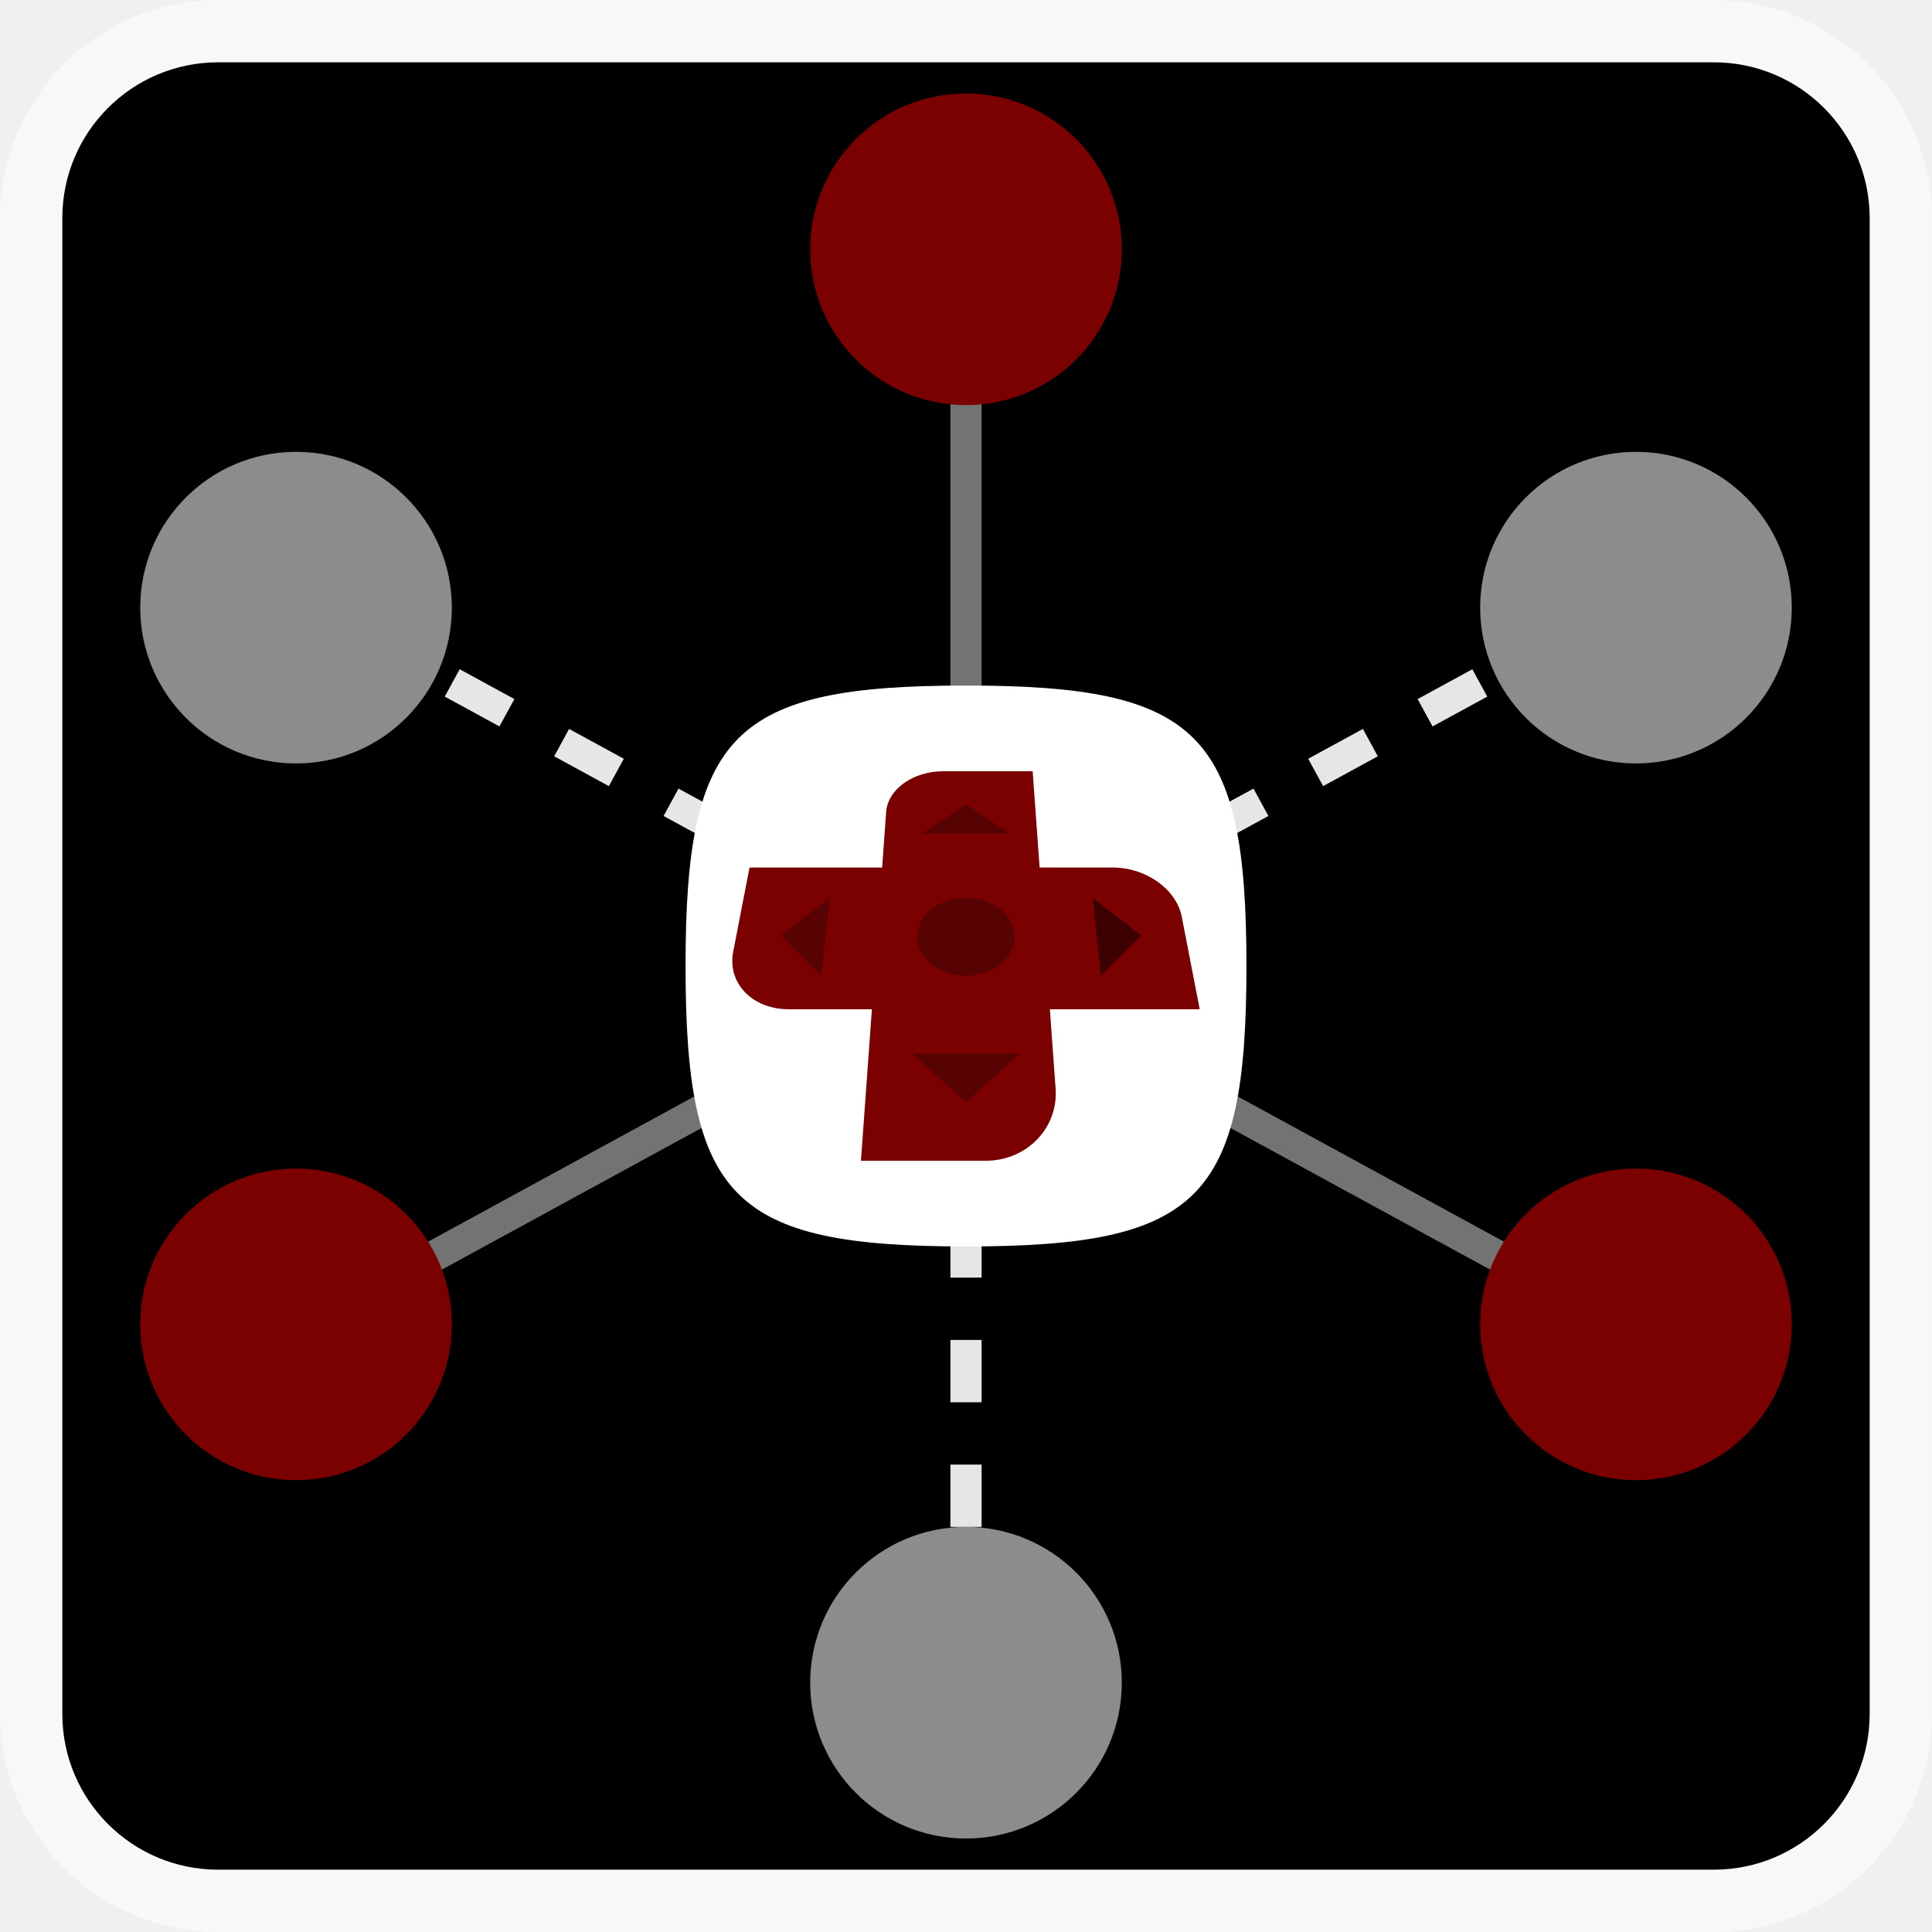
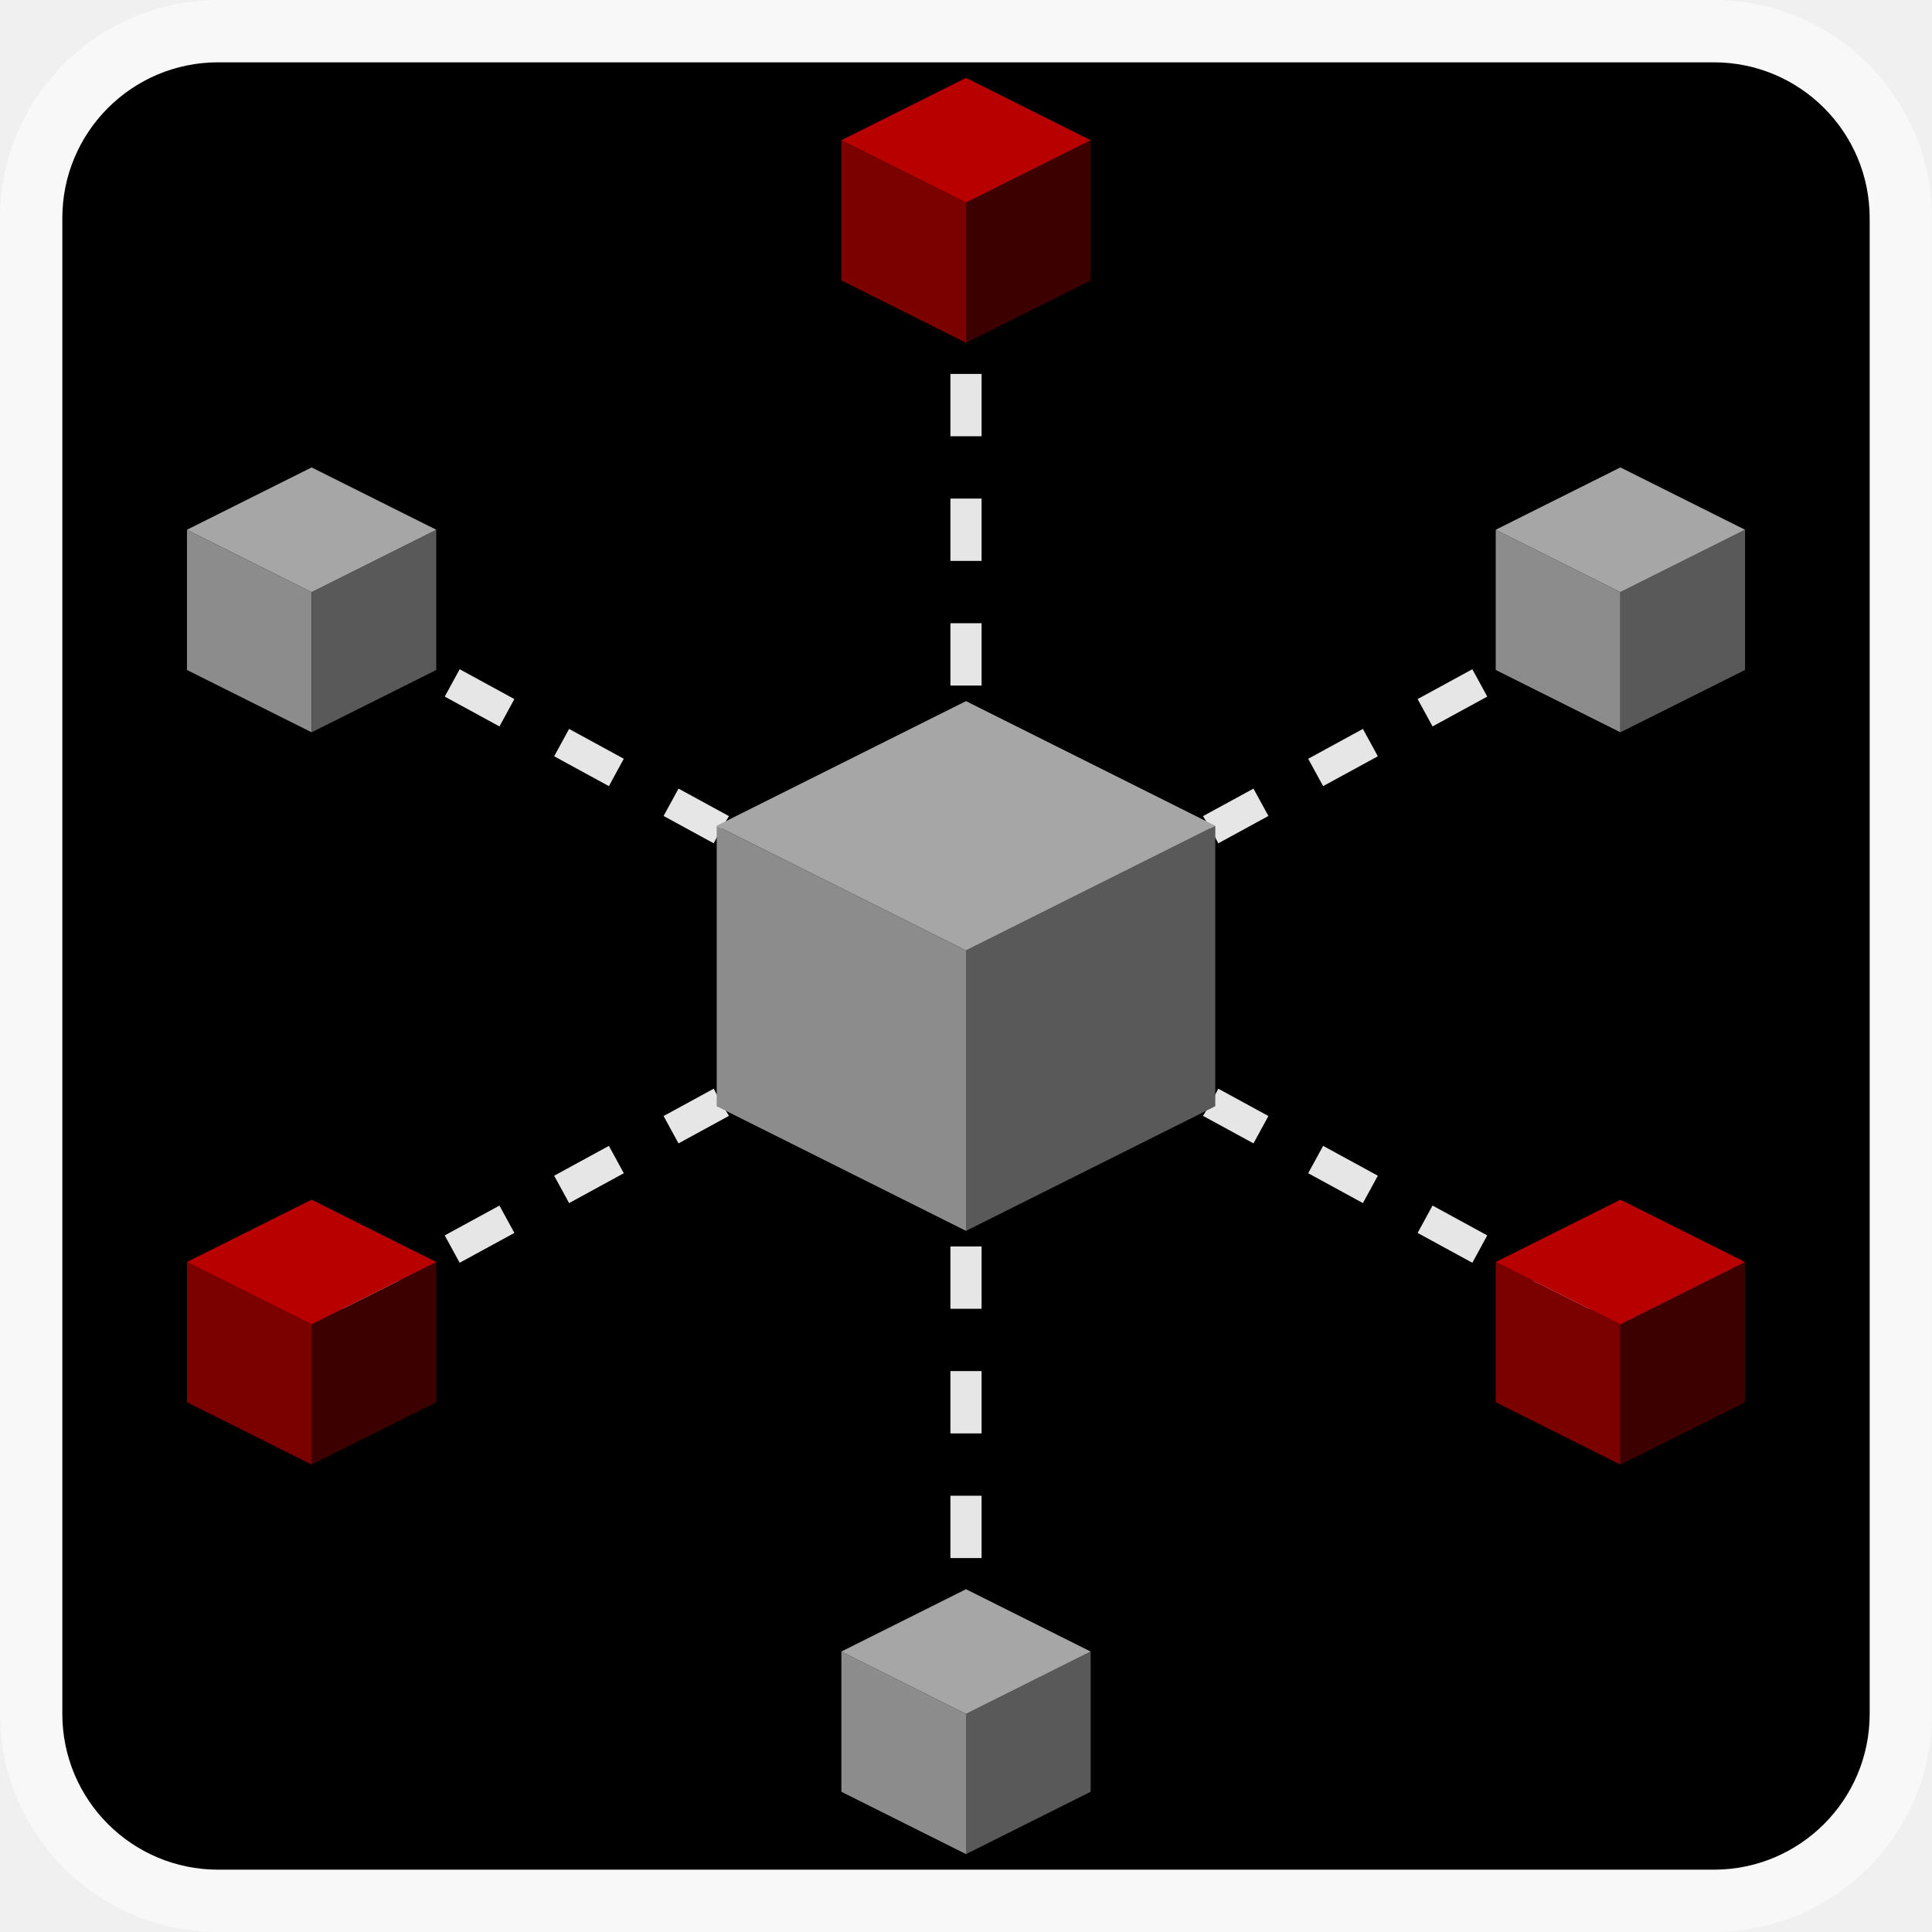
<svg xmlns="http://www.w3.org/2000/svg" viewBox="0 0 330.667 330.667" height="330.667" width="330.667" xml:space="preserve" id="svg2" version="1.1">
  <defs id="defs6">
    <clipPath id="clipPath18" clipPathUnits="userSpaceOnUse">
      <path id="path16" d="M 0,256 H 256 V 0 H 0 Z" />
    </clipPath>
    <clipPath id="clipPath26" clipPathUnits="userSpaceOnUse">
      <path id="path24" d="M 4,252 H 252 V 4 H 4 Z" />
    </clipPath>
  </defs>
  <g transform="matrix(1.333333,0,0,-1.333333,-5.333333,336)" id="g10">
    <g id="g12">
      <g clip-path="url(#clipPath18)" id="g14">
        <g id="g20">
          <g id="g22" />
          <g id="g34">
            <g style="opacity:0.5" id="g32" clip-path="url(#clipPath26)">
              <g id="g30" transform="translate(224,252)">
                <path id="path28" style="fill:#ffffff;fill-opacity:1;fill-rule:nonzero;stroke:none" d="m 0,0 h -192 c -15.439,0 -28,-12.561 -28,-28 v -192 c 0,-15.439 12.561,-28 28,-28 H 0 c 15.439,0 28,12.561 28,28 V -28 C 28,-12.561 15.439,0 0,0" />
              </g>
            </g>
          </g>
        </g>
        <g transform="translate(224,12)" id="g36">
          <path id="path38" style="fill:#000000;fill-opacity:1;fill-rule:nonzero;stroke:none" d="m 0,0 h -192 c -11.046,0 -20,8.954 -20,20 v 192 c 0,11.046 8.954,20 20,20 H 0 c 11.046,0 20,-8.954 20,-20 V 20 C 20,8.954 11.046,0 0,0" />
        </g>
-         <g transform="translate(126,228)" id="g40">
-           <path id="path42" style="fill:#737373;fill-opacity:1;fill-rule:nonzero;stroke:none" d="m 0,0 v -98.813 l -86.958,-47.431 1.916,-3.512 87.042,47.478 87.042,-47.478 1.916,3.512 L 4,-98.813 V 0 Z" />
+         <path id="path40" style="fill:#e6e6e6;fill-opacity:1;fill-rule:nonzero;stroke:none" d="m 126,84 h 4 v 8 h -4 z" />
+         <path id="path42" style="fill:#e6e6e6;fill-opacity:1;fill-rule:nonzero;stroke:none" d="m 130,60 h -4 v -8 h 4 z" />
+         <path id="path44" style="fill:#e6e6e6;fill-opacity:1;fill-rule:nonzero;stroke:none" d="m 130,76 h -4 v -8 h 4 z" />
+         <g transform="translate(97.5767,147.2363)" id="g46">
+           <path id="path48" style="fill:#e6e6e6;fill-opacity:1;fill-rule:nonzero;stroke:none" d="M 0,0 -6.48,3.534 -8.395,0.022 -1.956,-3.49 C -1.369,-2.286 -0.712,-1.124 0,0" />
        </g>
-         <path id="path44" style="fill:#e6e6e6;fill-opacity:1;fill-rule:nonzero;stroke:none" d="m 126,88 h 4 v 8 h -4 z" />
-         <path id="path46" style="fill:#e6e6e6;fill-opacity:1;fill-rule:nonzero;stroke:none" d="m 130,64 h -4 v -8 h 4 z" />
-         <path id="path48" style="fill:#e6e6e6;fill-opacity:1;fill-rule:nonzero;stroke:none" d="m 130,80 h -4 v -8 h 4 z" />
-         <g transform="translate(97.5767,147.2363)" id="g50">
-           <path id="path52" style="fill:#e6e6e6;fill-opacity:1;fill-rule:nonzero;stroke:none" d="M 0,0 -6.48,3.534 -8.395,0.022 -1.956,-3.49 C -1.369,-2.286 -0.712,-1.124 0,0" />
+         <g transform="translate(77.0508,158.4326)" id="g50">
+           <path id="path52" style="fill:#e6e6e6;fill-opacity:1;fill-rule:nonzero;stroke:none" d="m 0,0 -1.916,-3.512 7.023,-3.831 1.916,3.512 z" />
        </g>
-         <g transform="translate(77.0508,158.4326)" id="g54">
+         <g transform="translate(48.958,173.7559)" id="g54">
          <path id="path56" style="fill:#e6e6e6;fill-opacity:1;fill-rule:nonzero;stroke:none" d="m 0,0 -1.916,-3.512 7.023,-3.831 1.916,3.512 z" />
        </g>
-         <g transform="translate(48.958,173.7559)" id="g58">
-           <path id="path60" style="fill:#e6e6e6;fill-opacity:1;fill-rule:nonzero;stroke:none" d="m 0,0 -1.916,-3.512 7.023,-3.831 1.916,3.512 z" />
+         <g transform="translate(201.9346,166.4131)" id="g58">
+           <path id="path60" style="fill:#e6e6e6;fill-opacity:1;fill-rule:nonzero;stroke:none" d="M 0,0 7.023,3.831 5.107,7.343 -1.916,3.512 Z" />
        </g>
-         <g transform="translate(201.9346,166.4131)" id="g62">
-           <path id="path64" style="fill:#e6e6e6;fill-opacity:1;fill-rule:nonzero;stroke:none" d="M 0,0 7.023,3.831 5.107,7.343 -1.916,3.512 Z" />
+         <g transform="translate(68.1118,158.752)" id="g62">
+           <path id="path64" style="fill:#e6e6e6;fill-opacity:1;fill-rule:nonzero;stroke:none" d="M 0,0 1.915,3.512 -5.108,7.342 -7.023,3.83 Z" />
        </g>
-         <g transform="translate(68.1118,158.752)" id="g66">
-           <path id="path68" style="fill:#e6e6e6;fill-opacity:1;fill-rule:nonzero;stroke:none" d="M 0,0 1.915,3.512 -5.108,7.342 -7.023,3.83 Z" />
+         <g transform="translate(160.3789,143.7466)" id="g66">
+           <path id="path68" style="fill:#e6e6e6;fill-opacity:1;fill-rule:nonzero;stroke:none" d="M 0,0 6.44,3.512 4.524,7.024 -1.956,3.49 C -1.243,2.366 -0.587,1.204 0,0" />
        </g>
-         <g transform="translate(160.3789,143.7466)" id="g70">
-           <path id="path72" style="fill:#e6e6e6;fill-opacity:1;fill-rule:nonzero;stroke:none" d="M 0,0 6.44,3.512 4.524,7.024 -1.956,3.49 C -1.243,2.366 -0.587,1.204 0,0" />
+         <g transform="translate(187.8887,158.752)" id="g70">
+           <path id="path72" style="fill:#e6e6e6;fill-opacity:1;fill-rule:nonzero;stroke:none" d="M 0,0 7.023,3.83 5.107,7.342 -1.916,3.512 Z" />
        </g>
-         <g transform="translate(187.8887,158.752)" id="g74">
-           <path id="path76" style="fill:#e6e6e6;fill-opacity:1;fill-rule:nonzero;stroke:none" d="M 0,0 7.023,3.83 5.107,7.342 -1.916,3.512 Z" />
+         <g transform="translate(173.8418,151.0898)" id="g74">
+           <path id="path76" style="fill:#e6e6e6;fill-opacity:1;fill-rule:nonzero;stroke:none" d="M 0,0 7.023,3.831 5.107,7.343 -1.916,3.512 Z" />
        </g>
-         <g transform="translate(173.8418,151.0898)" id="g78">
-           <path id="path80" style="fill:#e6e6e6;fill-opacity:1;fill-rule:nonzero;stroke:none" d="M 0,0 7.023,3.831 5.107,7.343 -1.916,3.512 Z" />
+         <path id="path78" style="fill:#e6e6e6;fill-opacity:1;fill-rule:nonzero;stroke:none" d="m 130,172 h -4 v -8 h 4 z" />
+         <path id="path80" style="fill:#e6e6e6;fill-opacity:1;fill-rule:nonzero;stroke:none" d="m 126,196 h 4 v 8 h -4 z" />
+         <path id="path82" style="fill:#e6e6e6;fill-opacity:1;fill-rule:nonzero;stroke:none" d="m 126,180 h 4 v 8 h -4 z" />
+         <g transform="translate(158.4229,108.7637)" id="g84">
+           <path id="path86" style="fill:#e6e6e6;fill-opacity:1;fill-rule:nonzero;stroke:none" d="m 0,0 6.48,-3.534 1.916,3.512 -6.44,3.511 C 1.369,2.286 0.713,1.124 0,0" />
        </g>
-         <g transform="translate(128,164)" id="g82">
-           <path id="path84" style="fill:#ffffff;fill-opacity:1;fill-rule:nonzero;stroke:none" d="m 0,0 c -29.887,0 -36,-6.071 -36,-36 0,-29.93 6.019,-36 36,-36 29.985,0 36,6.059 36,36 C 36,-6.056 29.887,0 0,0" />
+         <g transform="translate(178.9492,97.5674)" id="g88">
+           <path id="path90" style="fill:#e6e6e6;fill-opacity:1;fill-rule:nonzero;stroke:none" d="M 0,0 1.916,3.512 -5.107,7.343 -7.023,3.831 Z" />
        </g>
-         <g transform="translate(137.4492,140.6396)" id="g86">
-           <path id="path88" style="fill:#7b0000;fill-opacity:1;fill-rule:nonzero;stroke:none" d="m 0,0 -0.893,12.36 h -11.498 c -3.827,0 -7.095,-2.293 -7.308,-5.238 L -20.213,0 h -17.022 l -2.099,-10.824 c -0.772,-3.984 2.416,-7.371 7.16,-7.371 h 10.646 l -1.405,-19.445 h 16.006 c 5.328,0 9.339,4.261 8.979,9.244 L 1.314,-18.195 H 20.551 L 18.249,-6.328 C 17.558,-2.764 13.619,0 9.421,0 Z" />
+         <g transform="translate(207.042,82.2441)" id="g92">
+           <path id="path94" style="fill:#e6e6e6;fill-opacity:1;fill-rule:nonzero;stroke:none" d="M 0,0 1.916,3.512 -5.107,7.343 -7.023,3.831 Z" />
        </g>
-         <g transform="translate(109.4302,126.75)" id="g90">
-           <path id="path92" style="fill:#570203;fill-opacity:1;fill-rule:nonzero;stroke:none" d="M 0,0 -5.18,5.177 1.07,10 Z" />
+         <g transform="translate(54.0654,89.5869)" id="g96">
+           <path id="path98" style="fill:#e6e6e6;fill-opacity:1;fill-rule:nonzero;stroke:none" d="m 0,0 -7.023,-3.831 1.916,-3.512 7.023,3.831 z" />
        </g>
-         <g transform="translate(128,148.7573)" id="g94">
-           <path id="path96" style="fill:#570203;fill-opacity:1;fill-rule:nonzero;stroke:none" d="M 0,0 5.625,-3.75 H -5.625 Z" />
+         <g transform="translate(187.8877,97.248)" id="g100">
+           <path id="path102" style="fill:#e6e6e6;fill-opacity:1;fill-rule:nonzero;stroke:none" d="m 0,0 -1.915,-3.512 7.023,-3.83 1.915,3.512 z" />
        </g>
-         <g transform="translate(128,110.5)" id="g98">
-           <path id="path100" style="fill:#570203;fill-opacity:1;fill-rule:nonzero;stroke:none" d="M 0,0 -6.875,6.25 H 6.875 Z" />
+         <g transform="translate(95.6211,112.2539)" id="g104">
+           <path id="path106" style="fill:#e6e6e6;fill-opacity:1;fill-rule:nonzero;stroke:none" d="m 0,0 -6.44,-3.513 1.916,-3.511 6.48,3.534 C 1.244,-2.366 0.586,-1.204 0,0" />
        </g>
-         <g transform="translate(128,126.75)" id="g102">
-           <path id="path104" style="fill:#570203;fill-opacity:1;fill-rule:nonzero;stroke:none" d="M 0,0 C -3.577,0 -6.373,2.366 -6.246,5.18 -6.125,7.884 -3.329,10 0,10 3.33,10 6.124,7.884 6.246,5.18 6.372,2.366 3.578,0 0,0" />
+         <g transform="translate(68.1113,97.248)" id="g108">
+           <path id="path110" style="fill:#e6e6e6;fill-opacity:1;fill-rule:nonzero;stroke:none" d="m 0,0 -7.023,-3.83 1.916,-3.512 7.023,3.83 z" />
        </g>
-         <g transform="translate(145.3203,126.75)" id="g106">
-           <path id="path108" style="fill:#3d0000;fill-opacity:1;fill-rule:nonzero;stroke:none" d="M 0,0 -1.07,10 5.18,5.177 Z" />
+         <g transform="translate(82.1582,104.9102)" id="g112">
+           <path id="path114" style="fill:#e6e6e6;fill-opacity:1;fill-rule:nonzero;stroke:none" d="m 0,0 -7.023,-3.831 1.916,-3.512 7.023,3.831 z" />
        </g>
-         <g transform="translate(42,102)" id="g110">
-           <path id="path112" style="fill:#7b0000;fill-opacity:1;fill-rule:nonzero;stroke:none" d="m 0,0 c 11.046,0 20,-8.954 20,-20 0,-11.046 -8.954,-20 -20,-20 -11.046,0 -20,8.954 -20,20 0,11.046 8.954,20 20,20" />
+         <g transform="translate(96,146)" id="g116">
+           <path id="path118" style="fill:#8c8c8c;fill-opacity:1;fill-rule:nonzero;stroke:none" d="M 0,0 32,-16 V -52 L 0,-36 Z" />
        </g>
-         <g transform="translate(214,102)" id="g114">
-           <path id="path116" style="fill:#7b0000;fill-opacity:1;fill-rule:nonzero;stroke:none" d="m 0,0 c 11.046,0 20,-8.954 20,-20 0,-11.046 -8.954,-20 -20,-20 -11.046,0 -20,8.954 -20,20 0,11.046 8.954,20 20,20" />
+         <g transform="translate(160,146)" id="g120">
+           <path id="path122" style="fill:#595959;fill-opacity:1;fill-rule:nonzero;stroke:none" d="M 0,0 -32,-16 V -52 L 0,-36 Z" />
        </g>
-         <g transform="translate(128,56)" id="g118">
-           <path id="path120" style="fill:#8c8c8c;fill-opacity:1;fill-rule:nonzero;stroke:none" d="m 0,0 c 11.046,0 20,-8.954 20,-20 0,-11.046 -8.954,-20 -20,-20 -11.046,0 -20,8.954 -20,20 0,11.046 8.954,20 20,20" />
+         <g transform="translate(128,130)" id="g124">
+           <path id="path126" style="fill:#a6a6a6;fill-opacity:1;fill-rule:nonzero;stroke:none" d="M 0,0 -32,16 0,32 32,16 Z" />
        </g>
-         <g transform="translate(128,240)" id="g122">
-           <path id="path124" style="fill:#7b0000;fill-opacity:1;fill-rule:nonzero;stroke:none" d="m 0,0 c 11.046,0 20,-8.954 20,-20 0,-11.046 -8.954,-20 -20,-20 -11.046,0 -20,8.954 -20,20 0,11.046 8.954,20 20,20" />
+         <g transform="translate(28,184)" id="g128">
+           <path id="path130" style="fill:#8c8c8c;fill-opacity:1;fill-rule:nonzero;stroke:none" d="M 0,0 16,-8 V -26 L 0,-18 Z" />
        </g>
-         <g transform="translate(42,194)" id="g126">
-           <path id="path128" style="fill:#8c8c8c;fill-opacity:1;fill-rule:nonzero;stroke:none" d="m 0,0 c 11.046,0 20,-8.954 20,-20 0,-11.046 -8.954,-20 -20,-20 -11.046,0 -20,8.954 -20,20 0,11.046 8.954,20 20,20" />
+         <g transform="translate(60,184)" id="g132">
+           <path id="path134" style="fill:#595959;fill-opacity:1;fill-rule:nonzero;stroke:none" d="m 0,0 -16,-8 v -18 l 16,8 z" />
        </g>
-         <g transform="translate(214,194)" id="g130">
-           <path id="path132" style="fill:#8c8c8c;fill-opacity:1;fill-rule:nonzero;stroke:none" d="m 0,0 c 11.046,0 20,-8.954 20,-20 0,-11.046 -8.954,-20 -20,-20 -11.046,0 -20,8.954 -20,20 0,11.046 8.954,20 20,20" />
+         <g transform="translate(44,176)" id="g136">
+           <path id="path138" style="fill:#a6a6a6;fill-opacity:1;fill-rule:nonzero;stroke:none" d="M 0,0 -16,8 0,16 16,8 Z" />
+         </g>
+         <g transform="translate(196,184)" id="g140">
+           <path id="path142" style="fill:#8c8c8c;fill-opacity:1;fill-rule:nonzero;stroke:none" d="M 0,0 16,-8 V -26 L 0,-18 Z" />
+         </g>
+         <g transform="translate(228,184)" id="g144">
+           <path id="path146" style="fill:#595959;fill-opacity:1;fill-rule:nonzero;stroke:none" d="m 0,0 -16,-8 v -18 l 16,8 z" />
+         </g>
+         <g transform="translate(212,176)" id="g148">
+           <path id="path150" style="fill:#a6a6a6;fill-opacity:1;fill-rule:nonzero;stroke:none" d="M 0,0 -16,8 0,16 16,8 Z" />
+         </g>
+         <g transform="translate(28,90)" id="g152">
+           <path id="path154" style="fill:#7b0000;fill-opacity:1;fill-rule:nonzero;stroke:none" d="M 0,0 16,-8 V -26 L 0,-18 Z" />
+         </g>
+         <g transform="translate(60,90)" id="g156">
+           <path id="path158" style="fill:#3d0000;fill-opacity:1;fill-rule:nonzero;stroke:none" d="m 0,0 -16,-8 v -18 l 16,8 z" />
+         </g>
+         <g transform="translate(44,82)" id="g160">
+           <path id="path162" style="fill:#b80000;fill-opacity:1;fill-rule:nonzero;stroke:none" d="M 0,0 -16,8 0,16 16,8 Z" />
+         </g>
+         <g transform="translate(196,90)" id="g164">
+           <path id="path166" style="fill:#7b0000;fill-opacity:1;fill-rule:nonzero;stroke:none" d="M 0,0 16,-8 V -26 L 0,-18 Z" />
+         </g>
+         <g transform="translate(228,90)" id="g168">
+           <path id="path170" style="fill:#3d0000;fill-opacity:1;fill-rule:nonzero;stroke:none" d="m 0,0 -16,-8 v -18 l 16,8 z" />
+         </g>
+         <g transform="translate(212,82)" id="g172">
+           <path id="path174" style="fill:#b80000;fill-opacity:1;fill-rule:nonzero;stroke:none" d="M 0,0 -16,8 0,16 16,8 Z" />
+         </g>
+         <g transform="translate(112,40)" id="g176">
+           <path id="path178" style="fill:#8c8c8c;fill-opacity:1;fill-rule:nonzero;stroke:none" d="M 0,0 16,-8 V -26 L 0,-18 Z" />
+         </g>
+         <g transform="translate(144,40)" id="g180">
+           <path id="path182" style="fill:#595959;fill-opacity:1;fill-rule:nonzero;stroke:none" d="m 0,0 -16,-8 v -18 l 16,8 z" />
+         </g>
+         <g transform="translate(128,32)" id="g184">
+           <path id="path186" style="fill:#a6a6a6;fill-opacity:1;fill-rule:nonzero;stroke:none" d="M 0,0 -16,8 0,16 16,8 Z" />
+         </g>
+         <g transform="translate(112,234)" id="g188">
+           <path id="path190" style="fill:#7b0000;fill-opacity:1;fill-rule:nonzero;stroke:none" d="M 0,0 16,-8 V -26 L 0,-18 Z" />
+         </g>
+         <g transform="translate(144,234)" id="g192">
+           <path id="path194" style="fill:#3d0000;fill-opacity:1;fill-rule:nonzero;stroke:none" d="m 0,0 -16,-8 v -18 l 16,8 z" />
+         </g>
+         <g transform="translate(128,226)" id="g196">
+           <path id="path198" style="fill:#b80000;fill-opacity:1;fill-rule:nonzero;stroke:none" d="M 0,0 -16,8 0,16 16,8 Z" />
        </g>
      </g>
    </g>
  </g>
</svg>
